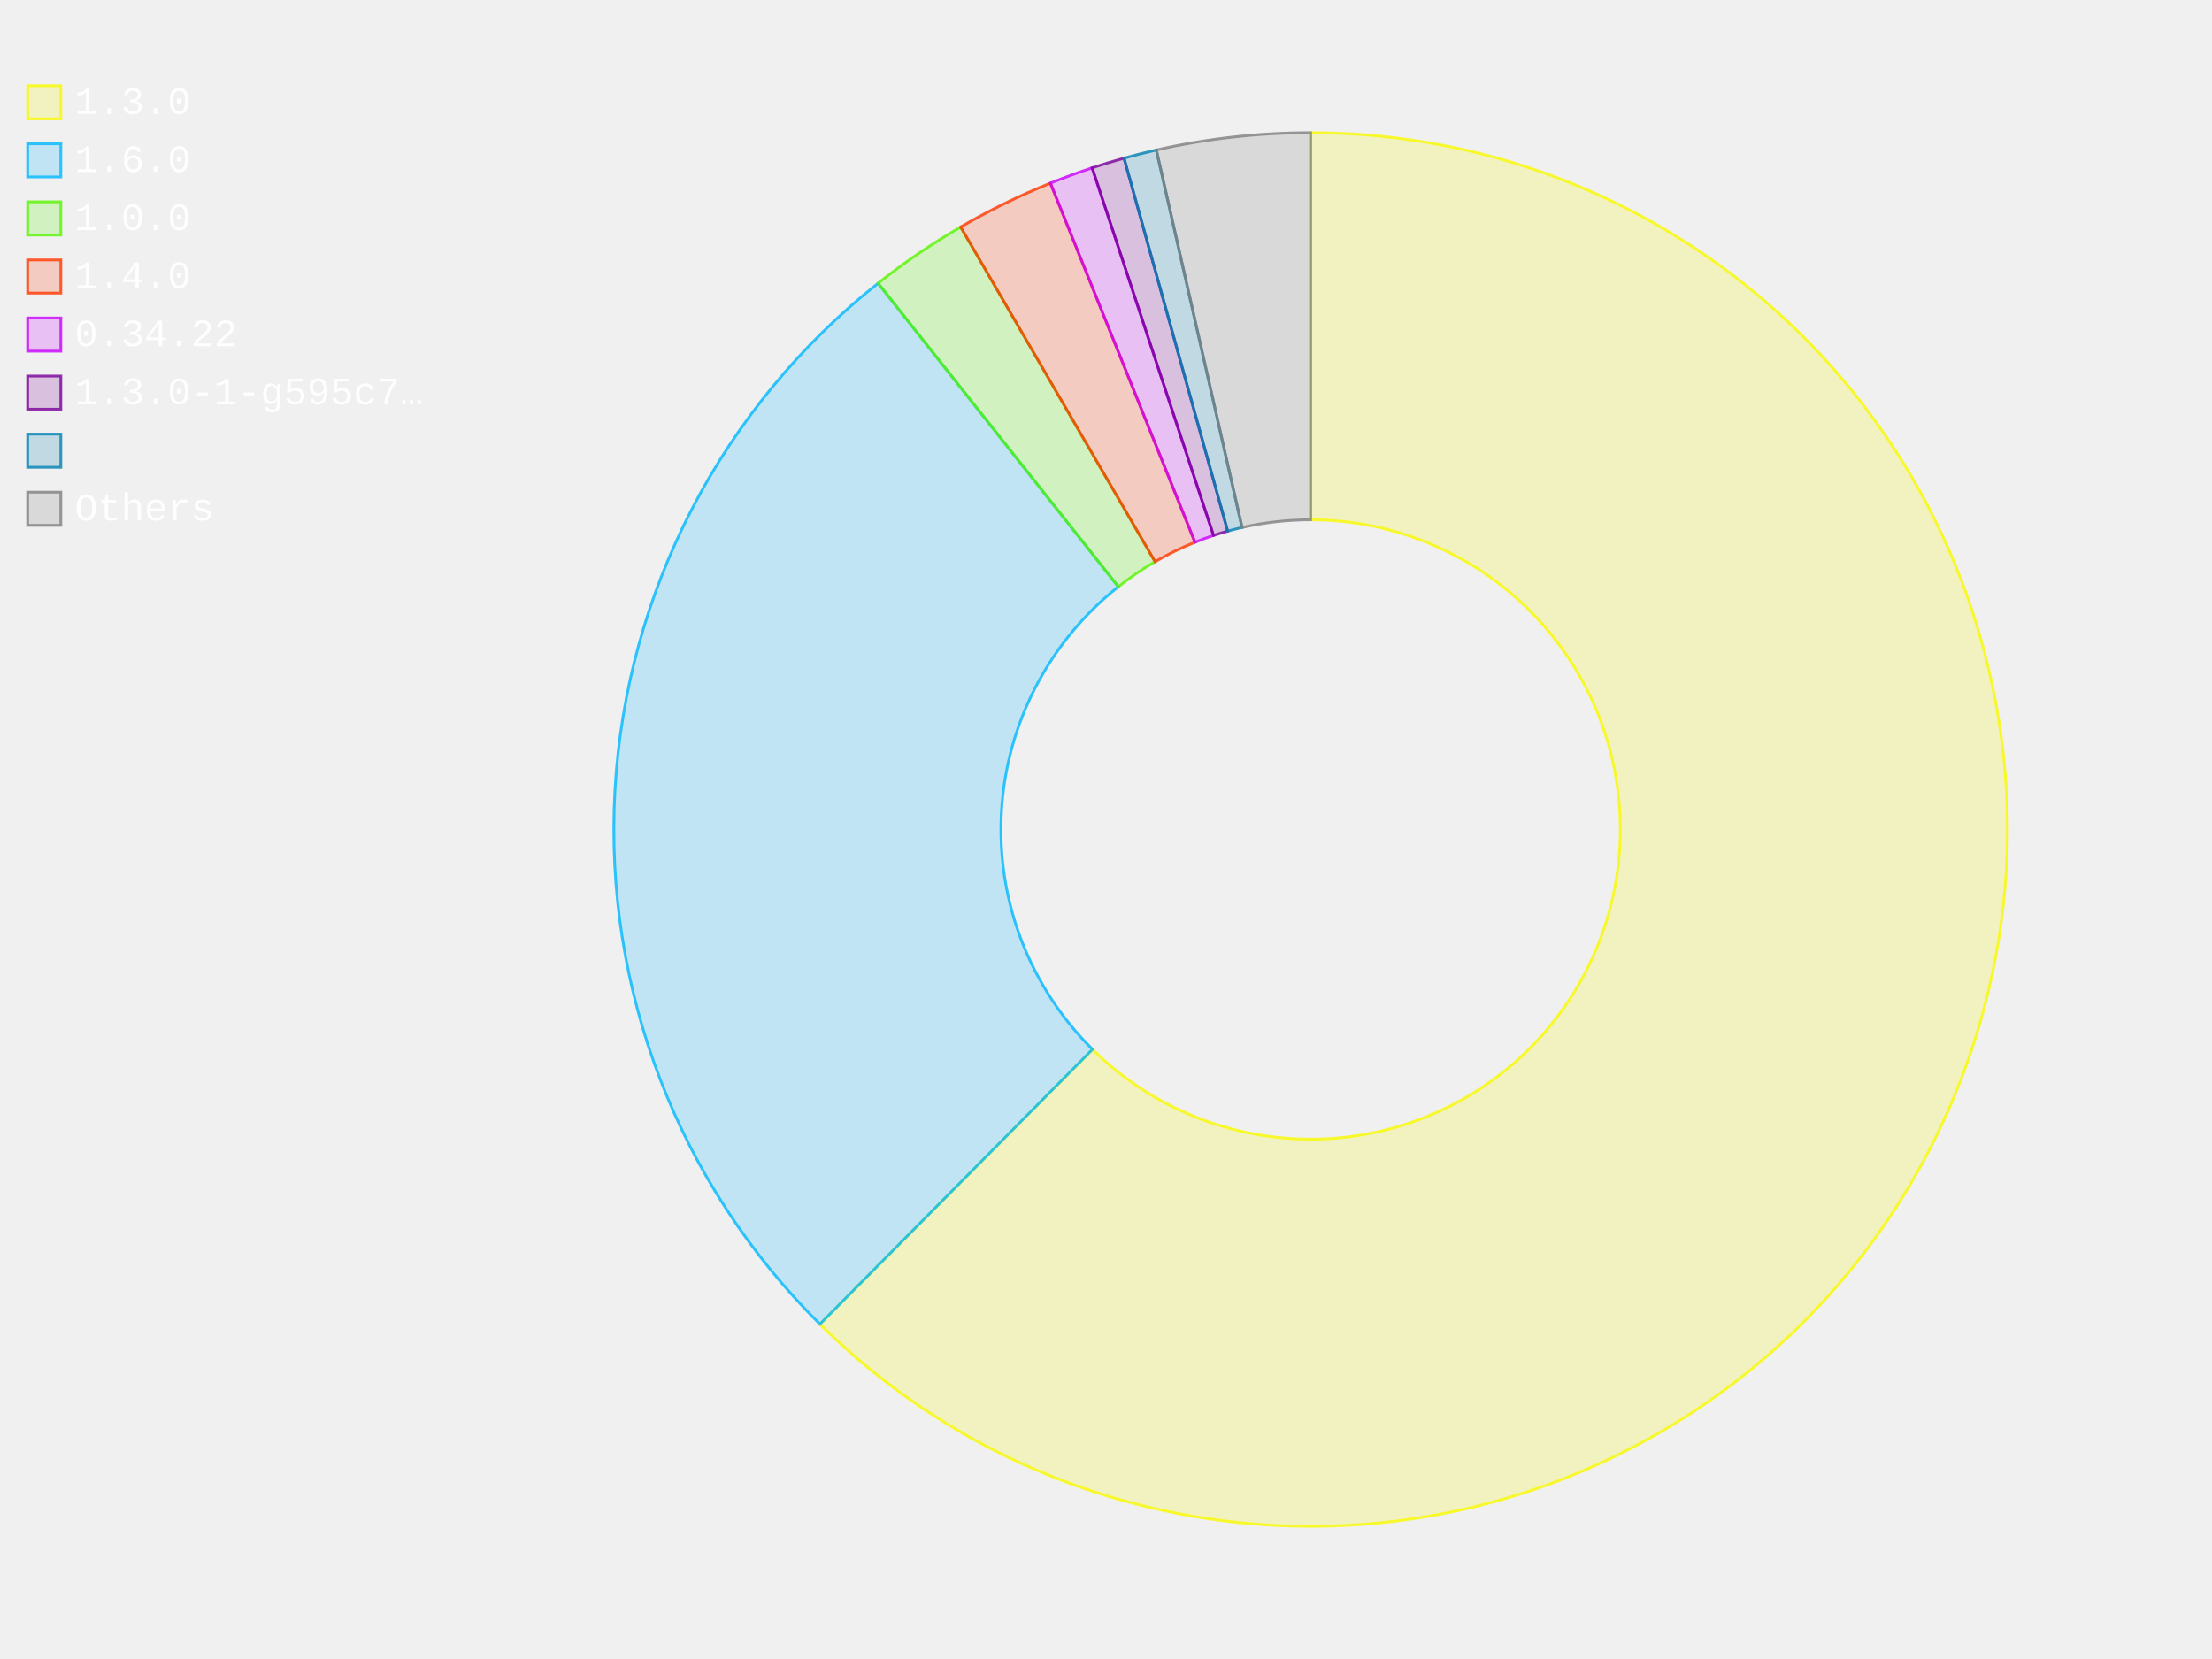
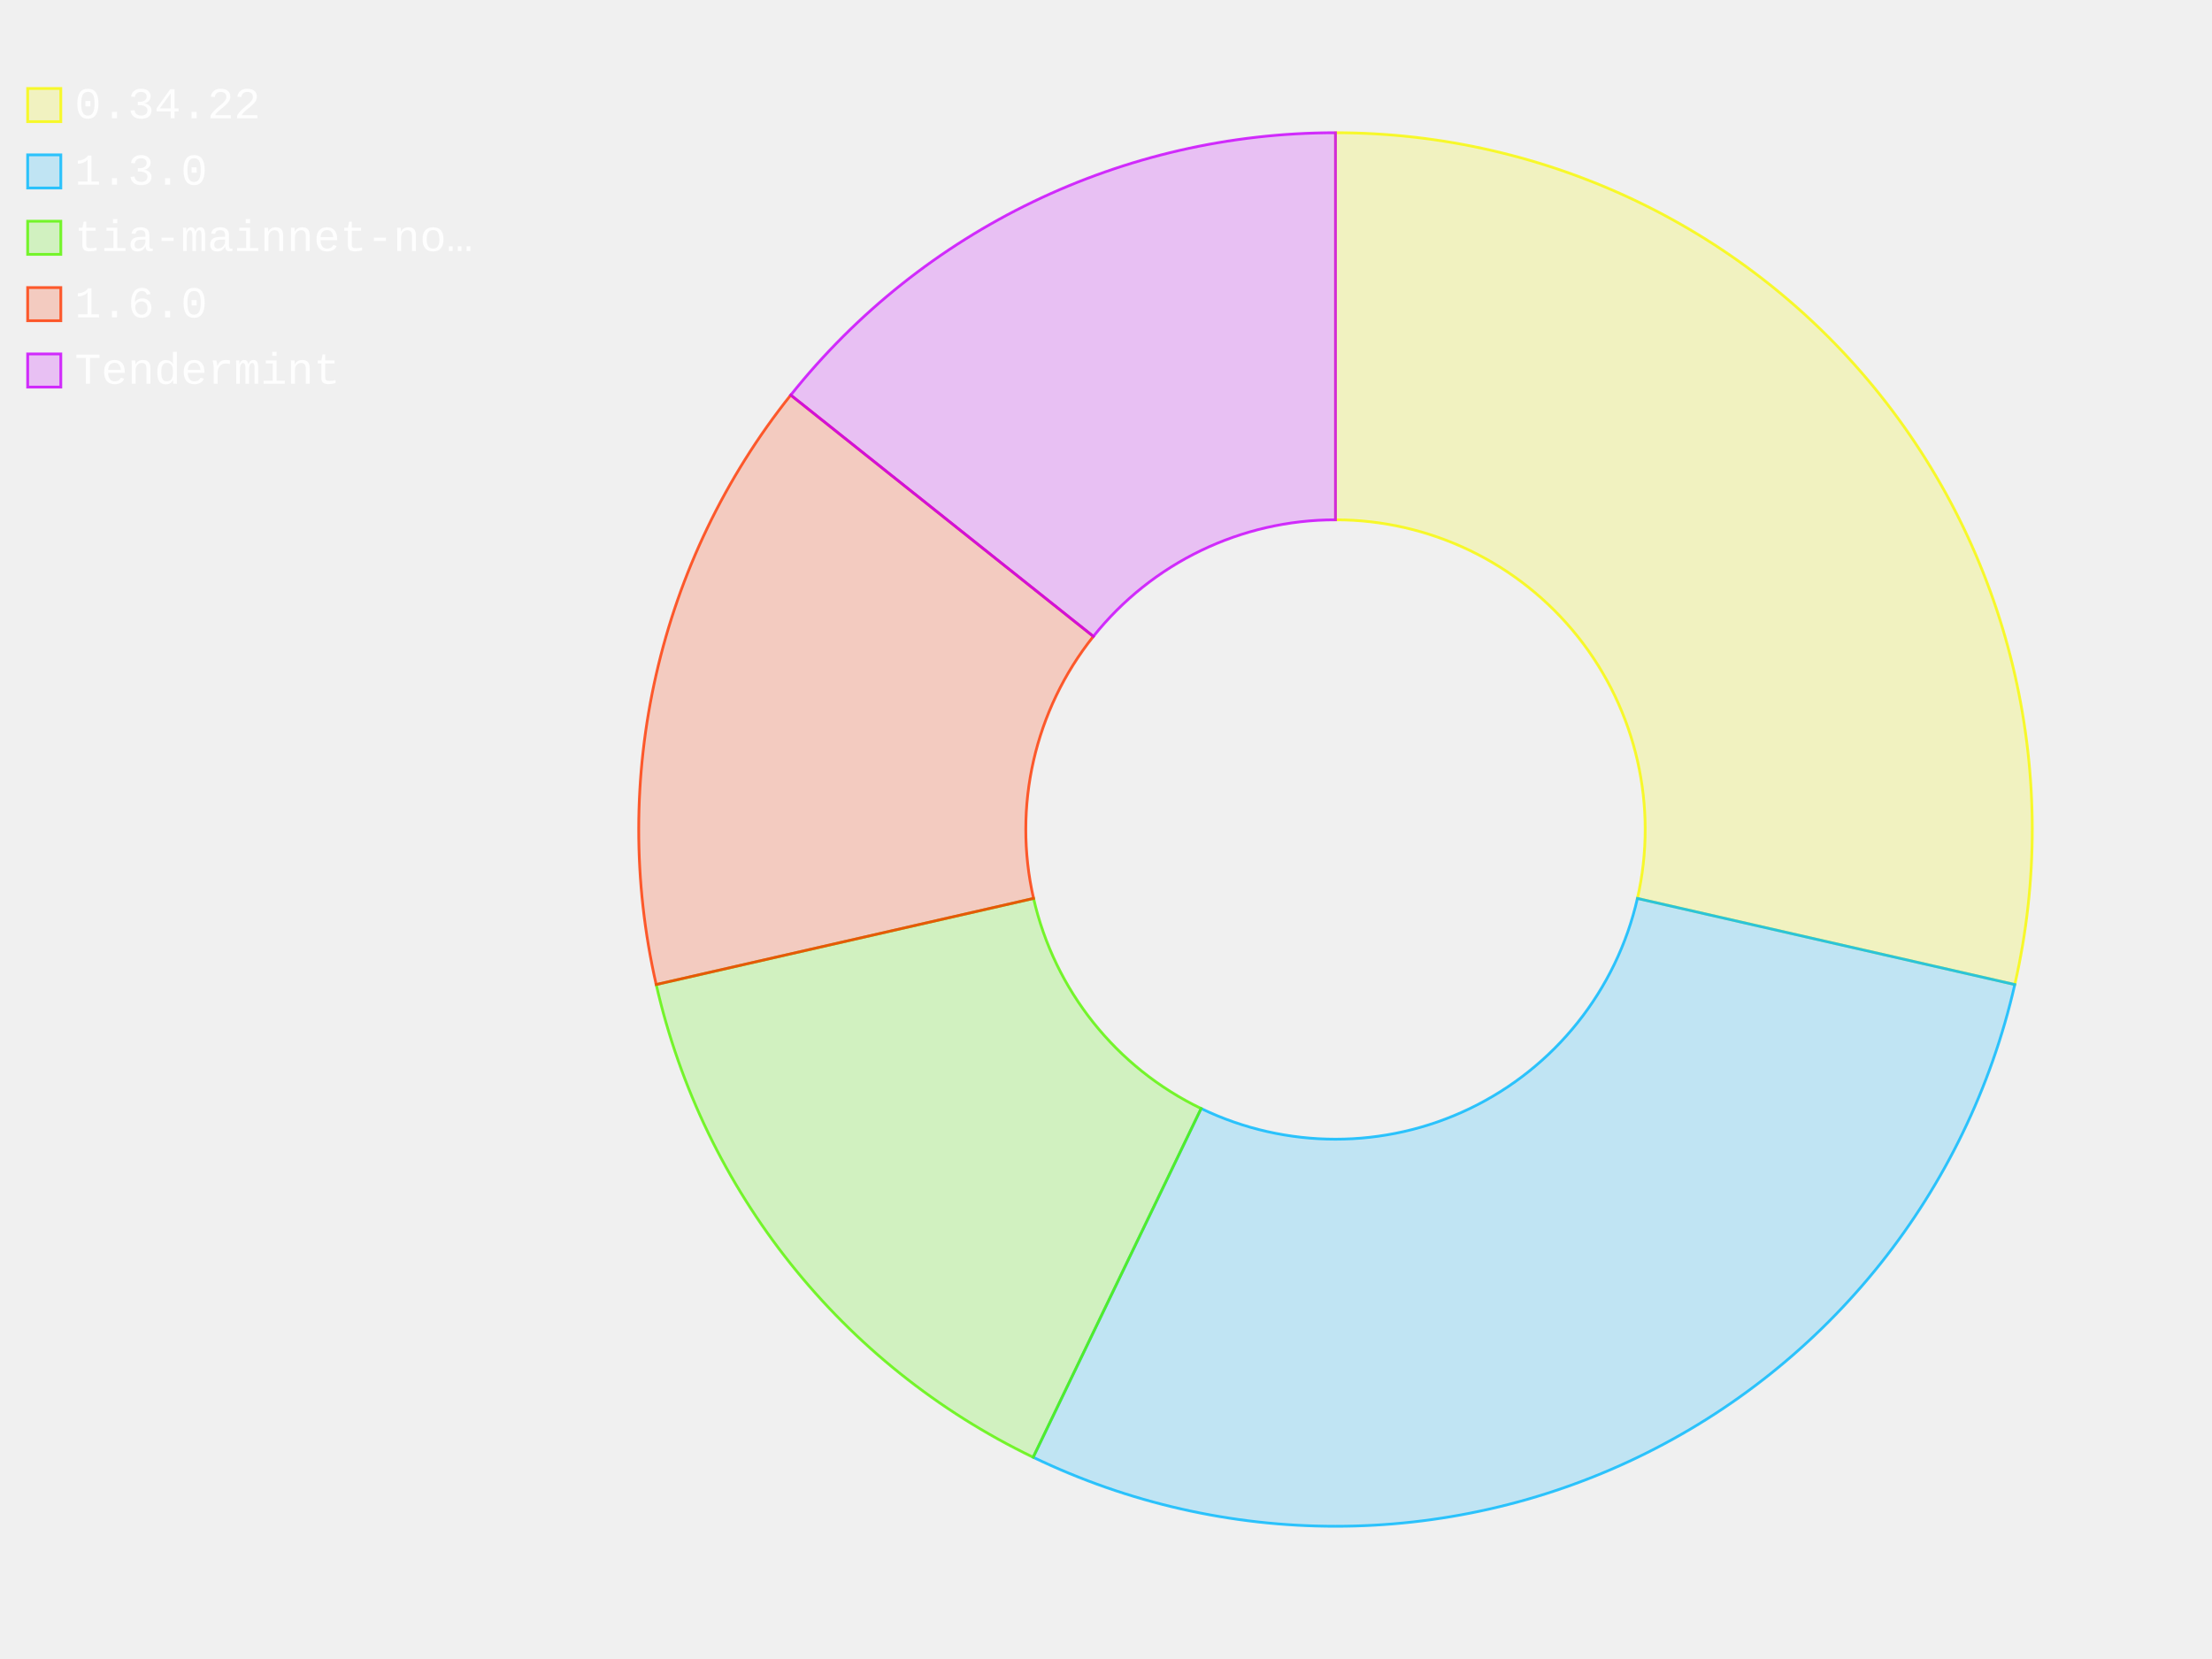
- <svg xmlns="http://www.w3.org/2000/svg" id="chart-99628f3d-4eec-43bd-9325-b21748c13f6b" class="pygal-chart" viewBox="0 0 800 600">
+ <svg xmlns="http://www.w3.org/2000/svg" id="chart-4f5d04d2-c171-4118-9b3f-ea7ffd0a9190" class="pygal-chart" viewBox="0 0 800 600">
  <defs>
-     <style type="text/css">#chart-99628f3d-4eec-43bd-9325-b21748c13f6b{-webkit-user-select:none;-webkit-font-smoothing:antialiased;font-family:Consolas,"Liberation Mono",Menlo,Courier,monospace}#chart-99628f3d-4eec-43bd-9325-b21748c13f6b .title{font-family:Consolas,"Liberation Mono",Menlo,Courier,monospace;font-size:16px}#chart-99628f3d-4eec-43bd-9325-b21748c13f6b .legends .legend text{font-family:Consolas,"Liberation Mono",Menlo,Courier,monospace;font-size:14px}#chart-99628f3d-4eec-43bd-9325-b21748c13f6b .axis text{font-family:Consolas,"Liberation Mono",Menlo,Courier,monospace;font-size:10px}#chart-99628f3d-4eec-43bd-9325-b21748c13f6b .axis text.major{font-family:Consolas,"Liberation Mono",Menlo,Courier,monospace;font-size:10px}#chart-99628f3d-4eec-43bd-9325-b21748c13f6b .text-overlay text.value{font-family:Consolas,"Liberation Mono",Menlo,Courier,monospace;font-size:16px}#chart-99628f3d-4eec-43bd-9325-b21748c13f6b .text-overlay text.label{font-family:Consolas,"Liberation Mono",Menlo,Courier,monospace;font-size:10px}#chart-99628f3d-4eec-43bd-9325-b21748c13f6b .tooltip{font-family:Consolas,"Liberation Mono",Menlo,Courier,monospace;font-size:14px}#chart-99628f3d-4eec-43bd-9325-b21748c13f6b text.no_data{font-family:Consolas,"Liberation Mono",Menlo,Courier,monospace;font-size:64px}
- #chart-99628f3d-4eec-43bd-9325-b21748c13f6b{background-color:transparent}#chart-99628f3d-4eec-43bd-9325-b21748c13f6b path,#chart-99628f3d-4eec-43bd-9325-b21748c13f6b line,#chart-99628f3d-4eec-43bd-9325-b21748c13f6b rect,#chart-99628f3d-4eec-43bd-9325-b21748c13f6b circle{-webkit-transition:250ms ease-in;-moz-transition:250ms ease-in;transition:250ms ease-in}#chart-99628f3d-4eec-43bd-9325-b21748c13f6b .graph &gt; .background{fill:transparent}#chart-99628f3d-4eec-43bd-9325-b21748c13f6b .plot &gt; .background{fill:transparent}#chart-99628f3d-4eec-43bd-9325-b21748c13f6b .graph{fill:rgba(255,255,255,0.9)}#chart-99628f3d-4eec-43bd-9325-b21748c13f6b text.no_data{fill:rgba(255,255,255,0.9)}#chart-99628f3d-4eec-43bd-9325-b21748c13f6b .title{fill:rgba(255,255,255,0.9)}#chart-99628f3d-4eec-43bd-9325-b21748c13f6b .legends .legend text{fill:rgba(255,255,255,0.9)}#chart-99628f3d-4eec-43bd-9325-b21748c13f6b .legends .legend:hover text{fill:rgba(255,255,255,0.9)}#chart-99628f3d-4eec-43bd-9325-b21748c13f6b .axis .line{stroke:rgba(255,255,255,0.9)}#chart-99628f3d-4eec-43bd-9325-b21748c13f6b .axis .guide.line{stroke:rgba(255,255,255,0.9)}#chart-99628f3d-4eec-43bd-9325-b21748c13f6b .axis .major.line{stroke:rgba(255,255,255,0.9)}#chart-99628f3d-4eec-43bd-9325-b21748c13f6b .axis text.major{fill:rgba(255,255,255,0.9)}#chart-99628f3d-4eec-43bd-9325-b21748c13f6b .axis.y .guides:hover .guide.line,#chart-99628f3d-4eec-43bd-9325-b21748c13f6b .line-graph .axis.x .guides:hover .guide.line,#chart-99628f3d-4eec-43bd-9325-b21748c13f6b .stackedline-graph .axis.x .guides:hover .guide.line,#chart-99628f3d-4eec-43bd-9325-b21748c13f6b .xy-graph .axis.x .guides:hover .guide.line{stroke:rgba(255,255,255,0.9)}#chart-99628f3d-4eec-43bd-9325-b21748c13f6b .axis .guides:hover text{fill:rgba(255,255,255,0.9)}#chart-99628f3d-4eec-43bd-9325-b21748c13f6b .reactive{fill-opacity:.2;stroke-opacity:.8;stroke-width:1}#chart-99628f3d-4eec-43bd-9325-b21748c13f6b .ci{stroke:rgba(255,255,255,0.9)}#chart-99628f3d-4eec-43bd-9325-b21748c13f6b .reactive.active,#chart-99628f3d-4eec-43bd-9325-b21748c13f6b .active .reactive{fill-opacity:.7;stroke-opacity:.9;stroke-width:4}#chart-99628f3d-4eec-43bd-9325-b21748c13f6b .ci .reactive.active{stroke-width:1.5}#chart-99628f3d-4eec-43bd-9325-b21748c13f6b .series text{fill:rgba(255,255,255,0.9)}#chart-99628f3d-4eec-43bd-9325-b21748c13f6b .tooltip rect{fill:transparent;stroke:rgba(255,255,255,0.9);-webkit-transition:opacity 250ms ease-in;-moz-transition:opacity 250ms ease-in;transition:opacity 250ms ease-in}#chart-99628f3d-4eec-43bd-9325-b21748c13f6b .tooltip .label{fill:rgba(255,255,255,0.9)}#chart-99628f3d-4eec-43bd-9325-b21748c13f6b .tooltip .label{fill:rgba(255,255,255,0.9)}#chart-99628f3d-4eec-43bd-9325-b21748c13f6b .tooltip .legend{font-size:.8em;fill:rgba(255,255,255,0.9)}#chart-99628f3d-4eec-43bd-9325-b21748c13f6b .tooltip .x_label{font-size:.6em;fill:rgba(255,255,255,0.9)}#chart-99628f3d-4eec-43bd-9325-b21748c13f6b .tooltip .xlink{font-size:.5em;text-decoration:underline}#chart-99628f3d-4eec-43bd-9325-b21748c13f6b .tooltip .value{font-size:1.5em}#chart-99628f3d-4eec-43bd-9325-b21748c13f6b .bound{font-size:.5em}#chart-99628f3d-4eec-43bd-9325-b21748c13f6b .max-value{font-size:.75em;fill:rgba(255,255,255,0.9)}#chart-99628f3d-4eec-43bd-9325-b21748c13f6b .map-element{fill:transparent;stroke:rgba(255,255,255,0.9) !important}#chart-99628f3d-4eec-43bd-9325-b21748c13f6b .map-element .reactive{fill-opacity:inherit;stroke-opacity:inherit}#chart-99628f3d-4eec-43bd-9325-b21748c13f6b .color-0,#chart-99628f3d-4eec-43bd-9325-b21748c13f6b .color-0 a:visited{stroke:#f9fa00;fill:#f9fa00}#chart-99628f3d-4eec-43bd-9325-b21748c13f6b .color-1,#chart-99628f3d-4eec-43bd-9325-b21748c13f6b .color-1 a:visited{stroke:#01b8fe;fill:#01b8fe}#chart-99628f3d-4eec-43bd-9325-b21748c13f6b .color-2,#chart-99628f3d-4eec-43bd-9325-b21748c13f6b .color-2 a:visited{stroke:#59f500;fill:#59f500}#chart-99628f3d-4eec-43bd-9325-b21748c13f6b .color-3,#chart-99628f3d-4eec-43bd-9325-b21748c13f6b .color-3 a:visited{stroke:#ff3700;fill:#ff3700}#chart-99628f3d-4eec-43bd-9325-b21748c13f6b .color-4,#chart-99628f3d-4eec-43bd-9325-b21748c13f6b .color-4 a:visited{stroke:#c900fe;fill:#c900fe}#chart-99628f3d-4eec-43bd-9325-b21748c13f6b .color-5,#chart-99628f3d-4eec-43bd-9325-b21748c13f6b .color-5 a:visited{stroke:#780098;fill:#780098}#chart-99628f3d-4eec-43bd-9325-b21748c13f6b .color-6,#chart-99628f3d-4eec-43bd-9325-b21748c13f6b .color-6 a:visited{stroke:#0181b2;fill:#0181b2}#chart-99628f3d-4eec-43bd-9325-b21748c13f6b .color-7,#chart-99628f3d-4eec-43bd-9325-b21748c13f6b .color-7 a:visited{stroke:grey;fill:grey}#chart-99628f3d-4eec-43bd-9325-b21748c13f6b .text-overlay .color-0 text{fill:black}#chart-99628f3d-4eec-43bd-9325-b21748c13f6b .text-overlay .color-1 text{fill:black}#chart-99628f3d-4eec-43bd-9325-b21748c13f6b .text-overlay .color-2 text{fill:black}#chart-99628f3d-4eec-43bd-9325-b21748c13f6b .text-overlay .color-3 text{fill:black}#chart-99628f3d-4eec-43bd-9325-b21748c13f6b .text-overlay .color-4 text{fill:black}#chart-99628f3d-4eec-43bd-9325-b21748c13f6b .text-overlay .color-5 text{fill:black}#chart-99628f3d-4eec-43bd-9325-b21748c13f6b .text-overlay .color-6 text{fill:black}#chart-99628f3d-4eec-43bd-9325-b21748c13f6b .text-overlay .color-7 text{fill:white}
- #chart-99628f3d-4eec-43bd-9325-b21748c13f6b text.no_data{text-anchor:middle}#chart-99628f3d-4eec-43bd-9325-b21748c13f6b .guide.line{fill:none}#chart-99628f3d-4eec-43bd-9325-b21748c13f6b .centered{text-anchor:middle}#chart-99628f3d-4eec-43bd-9325-b21748c13f6b .title{text-anchor:middle}#chart-99628f3d-4eec-43bd-9325-b21748c13f6b .legends .legend text{fill-opacity:1}#chart-99628f3d-4eec-43bd-9325-b21748c13f6b .axis.x text{text-anchor:middle}#chart-99628f3d-4eec-43bd-9325-b21748c13f6b .axis.x:not(.web) text[transform]{text-anchor:start}#chart-99628f3d-4eec-43bd-9325-b21748c13f6b .axis.x:not(.web) text[transform].backwards{text-anchor:end}#chart-99628f3d-4eec-43bd-9325-b21748c13f6b .axis.y text{text-anchor:end}#chart-99628f3d-4eec-43bd-9325-b21748c13f6b .axis.y text[transform].backwards{text-anchor:start}#chart-99628f3d-4eec-43bd-9325-b21748c13f6b .axis.y2 text{text-anchor:start}#chart-99628f3d-4eec-43bd-9325-b21748c13f6b .axis.y2 text[transform].backwards{text-anchor:end}#chart-99628f3d-4eec-43bd-9325-b21748c13f6b .axis .guide.line{stroke-dasharray:4,4;stroke:black}#chart-99628f3d-4eec-43bd-9325-b21748c13f6b .axis .major.guide.line{stroke-dasharray:6,6;stroke:black}#chart-99628f3d-4eec-43bd-9325-b21748c13f6b .horizontal .axis.y .guide.line,#chart-99628f3d-4eec-43bd-9325-b21748c13f6b .horizontal .axis.y2 .guide.line,#chart-99628f3d-4eec-43bd-9325-b21748c13f6b .vertical .axis.x .guide.line{opacity:0}#chart-99628f3d-4eec-43bd-9325-b21748c13f6b .horizontal .axis.always_show .guide.line,#chart-99628f3d-4eec-43bd-9325-b21748c13f6b .vertical .axis.always_show .guide.line{opacity:1 !important}#chart-99628f3d-4eec-43bd-9325-b21748c13f6b .axis.y .guides:hover .guide.line,#chart-99628f3d-4eec-43bd-9325-b21748c13f6b .axis.y2 .guides:hover .guide.line,#chart-99628f3d-4eec-43bd-9325-b21748c13f6b .axis.x .guides:hover .guide.line{opacity:1}#chart-99628f3d-4eec-43bd-9325-b21748c13f6b .axis .guides:hover text{opacity:1}#chart-99628f3d-4eec-43bd-9325-b21748c13f6b .nofill{fill:none}#chart-99628f3d-4eec-43bd-9325-b21748c13f6b .subtle-fill{fill-opacity:.2}#chart-99628f3d-4eec-43bd-9325-b21748c13f6b .dot{stroke-width:1px;fill-opacity:1;stroke-opacity:1}#chart-99628f3d-4eec-43bd-9325-b21748c13f6b .dot.active{stroke-width:5px}#chart-99628f3d-4eec-43bd-9325-b21748c13f6b .dot.negative{fill:transparent}#chart-99628f3d-4eec-43bd-9325-b21748c13f6b text,#chart-99628f3d-4eec-43bd-9325-b21748c13f6b tspan{stroke:none !important}#chart-99628f3d-4eec-43bd-9325-b21748c13f6b .series text.active{opacity:1}#chart-99628f3d-4eec-43bd-9325-b21748c13f6b .tooltip rect{fill-opacity:.95;stroke-width:.5}#chart-99628f3d-4eec-43bd-9325-b21748c13f6b .tooltip text{fill-opacity:1}#chart-99628f3d-4eec-43bd-9325-b21748c13f6b .showable{visibility:hidden}#chart-99628f3d-4eec-43bd-9325-b21748c13f6b .showable.shown{visibility:visible}#chart-99628f3d-4eec-43bd-9325-b21748c13f6b .gauge-background{fill:rgba(229,229,229,1);stroke:none}#chart-99628f3d-4eec-43bd-9325-b21748c13f6b .bg-lines{stroke:transparent;stroke-width:2px}</style>
+     <style type="text/css">#chart-4f5d04d2-c171-4118-9b3f-ea7ffd0a9190{-webkit-user-select:none;-webkit-font-smoothing:antialiased;font-family:Consolas,"Liberation Mono",Menlo,Courier,monospace}#chart-4f5d04d2-c171-4118-9b3f-ea7ffd0a9190 .title{font-family:Consolas,"Liberation Mono",Menlo,Courier,monospace;font-size:16px}#chart-4f5d04d2-c171-4118-9b3f-ea7ffd0a9190 .legends .legend text{font-family:Consolas,"Liberation Mono",Menlo,Courier,monospace;font-size:16px}#chart-4f5d04d2-c171-4118-9b3f-ea7ffd0a9190 .axis text{font-family:Consolas,"Liberation Mono",Menlo,Courier,monospace;font-size:16px}#chart-4f5d04d2-c171-4118-9b3f-ea7ffd0a9190 .axis text.major{font-family:Consolas,"Liberation Mono",Menlo,Courier,monospace;font-size:16px}#chart-4f5d04d2-c171-4118-9b3f-ea7ffd0a9190 .text-overlay text.value{font-family:Consolas,"Liberation Mono",Menlo,Courier,monospace;font-size:16px}#chart-4f5d04d2-c171-4118-9b3f-ea7ffd0a9190 .text-overlay text.label{font-family:Consolas,"Liberation Mono",Menlo,Courier,monospace;font-size:10px}#chart-4f5d04d2-c171-4118-9b3f-ea7ffd0a9190 .tooltip{font-family:Consolas,"Liberation Mono",Menlo,Courier,monospace;font-size:14px}#chart-4f5d04d2-c171-4118-9b3f-ea7ffd0a9190 text.no_data{font-family:Consolas,"Liberation Mono",Menlo,Courier,monospace;font-size:64px}
+ #chart-4f5d04d2-c171-4118-9b3f-ea7ffd0a9190{background-color:transparent}#chart-4f5d04d2-c171-4118-9b3f-ea7ffd0a9190 path,#chart-4f5d04d2-c171-4118-9b3f-ea7ffd0a9190 line,#chart-4f5d04d2-c171-4118-9b3f-ea7ffd0a9190 rect,#chart-4f5d04d2-c171-4118-9b3f-ea7ffd0a9190 circle{-webkit-transition:250ms ease-in;-moz-transition:250ms ease-in;transition:250ms ease-in}#chart-4f5d04d2-c171-4118-9b3f-ea7ffd0a9190 .graph &gt; .background{fill:transparent}#chart-4f5d04d2-c171-4118-9b3f-ea7ffd0a9190 .plot &gt; .background{fill:transparent}#chart-4f5d04d2-c171-4118-9b3f-ea7ffd0a9190 .graph{fill:rgba(255,255,255,0.9)}#chart-4f5d04d2-c171-4118-9b3f-ea7ffd0a9190 text.no_data{fill:rgba(255,255,255,0.9)}#chart-4f5d04d2-c171-4118-9b3f-ea7ffd0a9190 .title{fill:rgba(255,255,255,0.9)}#chart-4f5d04d2-c171-4118-9b3f-ea7ffd0a9190 .legends .legend text{fill:rgba(255,255,255,0.9)}#chart-4f5d04d2-c171-4118-9b3f-ea7ffd0a9190 .legends .legend:hover text{fill:rgba(255,255,255,0.9)}#chart-4f5d04d2-c171-4118-9b3f-ea7ffd0a9190 .axis .line{stroke:rgba(255,255,255,0.9)}#chart-4f5d04d2-c171-4118-9b3f-ea7ffd0a9190 .axis .guide.line{stroke:rgba(255,255,255,0.9)}#chart-4f5d04d2-c171-4118-9b3f-ea7ffd0a9190 .axis .major.line{stroke:rgba(255,255,255,0.9)}#chart-4f5d04d2-c171-4118-9b3f-ea7ffd0a9190 .axis text.major{fill:rgba(255,255,255,0.9)}#chart-4f5d04d2-c171-4118-9b3f-ea7ffd0a9190 .axis.y .guides:hover .guide.line,#chart-4f5d04d2-c171-4118-9b3f-ea7ffd0a9190 .line-graph .axis.x .guides:hover .guide.line,#chart-4f5d04d2-c171-4118-9b3f-ea7ffd0a9190 .stackedline-graph .axis.x .guides:hover .guide.line,#chart-4f5d04d2-c171-4118-9b3f-ea7ffd0a9190 .xy-graph .axis.x .guides:hover .guide.line{stroke:rgba(255,255,255,0.9)}#chart-4f5d04d2-c171-4118-9b3f-ea7ffd0a9190 .axis .guides:hover text{fill:rgba(255,255,255,0.9)}#chart-4f5d04d2-c171-4118-9b3f-ea7ffd0a9190 .reactive{fill-opacity:.2;stroke-opacity:.8;stroke-width:1}#chart-4f5d04d2-c171-4118-9b3f-ea7ffd0a9190 .ci{stroke:rgba(255,255,255,0.9)}#chart-4f5d04d2-c171-4118-9b3f-ea7ffd0a9190 .reactive.active,#chart-4f5d04d2-c171-4118-9b3f-ea7ffd0a9190 .active .reactive{fill-opacity:.7;stroke-opacity:.9;stroke-width:4}#chart-4f5d04d2-c171-4118-9b3f-ea7ffd0a9190 .ci .reactive.active{stroke-width:1.5}#chart-4f5d04d2-c171-4118-9b3f-ea7ffd0a9190 .series text{fill:rgba(255,255,255,0.9)}#chart-4f5d04d2-c171-4118-9b3f-ea7ffd0a9190 .tooltip rect{fill:transparent;stroke:rgba(255,255,255,0.9);-webkit-transition:opacity 250ms ease-in;-moz-transition:opacity 250ms ease-in;transition:opacity 250ms ease-in}#chart-4f5d04d2-c171-4118-9b3f-ea7ffd0a9190 .tooltip .label{fill:rgba(255,255,255,0.9)}#chart-4f5d04d2-c171-4118-9b3f-ea7ffd0a9190 .tooltip .label{fill:rgba(255,255,255,0.9)}#chart-4f5d04d2-c171-4118-9b3f-ea7ffd0a9190 .tooltip .legend{font-size:.8em;fill:rgba(255,255,255,0.9)}#chart-4f5d04d2-c171-4118-9b3f-ea7ffd0a9190 .tooltip .x_label{font-size:.6em;fill:rgba(255,255,255,0.9)}#chart-4f5d04d2-c171-4118-9b3f-ea7ffd0a9190 .tooltip .xlink{font-size:.5em;text-decoration:underline}#chart-4f5d04d2-c171-4118-9b3f-ea7ffd0a9190 .tooltip .value{font-size:1.5em}#chart-4f5d04d2-c171-4118-9b3f-ea7ffd0a9190 .bound{font-size:.5em}#chart-4f5d04d2-c171-4118-9b3f-ea7ffd0a9190 .max-value{font-size:.75em;fill:rgba(255,255,255,0.9)}#chart-4f5d04d2-c171-4118-9b3f-ea7ffd0a9190 .map-element{fill:transparent;stroke:rgba(255,255,255,0.9) !important}#chart-4f5d04d2-c171-4118-9b3f-ea7ffd0a9190 .map-element .reactive{fill-opacity:inherit;stroke-opacity:inherit}#chart-4f5d04d2-c171-4118-9b3f-ea7ffd0a9190 .color-0,#chart-4f5d04d2-c171-4118-9b3f-ea7ffd0a9190 .color-0 a:visited{stroke:#f9fa00;fill:#f9fa00}#chart-4f5d04d2-c171-4118-9b3f-ea7ffd0a9190 .color-1,#chart-4f5d04d2-c171-4118-9b3f-ea7ffd0a9190 .color-1 a:visited{stroke:#01b8fe;fill:#01b8fe}#chart-4f5d04d2-c171-4118-9b3f-ea7ffd0a9190 .color-2,#chart-4f5d04d2-c171-4118-9b3f-ea7ffd0a9190 .color-2 a:visited{stroke:#59f500;fill:#59f500}#chart-4f5d04d2-c171-4118-9b3f-ea7ffd0a9190 .color-3,#chart-4f5d04d2-c171-4118-9b3f-ea7ffd0a9190 .color-3 a:visited{stroke:#ff3700;fill:#ff3700}#chart-4f5d04d2-c171-4118-9b3f-ea7ffd0a9190 .color-4,#chart-4f5d04d2-c171-4118-9b3f-ea7ffd0a9190 .color-4 a:visited{stroke:#c900fe;fill:#c900fe}#chart-4f5d04d2-c171-4118-9b3f-ea7ffd0a9190 .text-overlay .color-0 text{fill:black}#chart-4f5d04d2-c171-4118-9b3f-ea7ffd0a9190 .text-overlay .color-1 text{fill:black}#chart-4f5d04d2-c171-4118-9b3f-ea7ffd0a9190 .text-overlay .color-2 text{fill:black}#chart-4f5d04d2-c171-4118-9b3f-ea7ffd0a9190 .text-overlay .color-3 text{fill:black}#chart-4f5d04d2-c171-4118-9b3f-ea7ffd0a9190 .text-overlay .color-4 text{fill:black}
+ #chart-4f5d04d2-c171-4118-9b3f-ea7ffd0a9190 text.no_data{text-anchor:middle}#chart-4f5d04d2-c171-4118-9b3f-ea7ffd0a9190 .guide.line{fill:none}#chart-4f5d04d2-c171-4118-9b3f-ea7ffd0a9190 .centered{text-anchor:middle}#chart-4f5d04d2-c171-4118-9b3f-ea7ffd0a9190 .title{text-anchor:middle}#chart-4f5d04d2-c171-4118-9b3f-ea7ffd0a9190 .legends .legend text{fill-opacity:1}#chart-4f5d04d2-c171-4118-9b3f-ea7ffd0a9190 .axis.x text{text-anchor:middle}#chart-4f5d04d2-c171-4118-9b3f-ea7ffd0a9190 .axis.x:not(.web) text[transform]{text-anchor:start}#chart-4f5d04d2-c171-4118-9b3f-ea7ffd0a9190 .axis.x:not(.web) text[transform].backwards{text-anchor:end}#chart-4f5d04d2-c171-4118-9b3f-ea7ffd0a9190 .axis.y text{text-anchor:end}#chart-4f5d04d2-c171-4118-9b3f-ea7ffd0a9190 .axis.y text[transform].backwards{text-anchor:start}#chart-4f5d04d2-c171-4118-9b3f-ea7ffd0a9190 .axis.y2 text{text-anchor:start}#chart-4f5d04d2-c171-4118-9b3f-ea7ffd0a9190 .axis.y2 text[transform].backwards{text-anchor:end}#chart-4f5d04d2-c171-4118-9b3f-ea7ffd0a9190 .axis .guide.line{stroke-dasharray:4,4;stroke:black}#chart-4f5d04d2-c171-4118-9b3f-ea7ffd0a9190 .axis .major.guide.line{stroke-dasharray:6,6;stroke:black}#chart-4f5d04d2-c171-4118-9b3f-ea7ffd0a9190 .horizontal .axis.y .guide.line,#chart-4f5d04d2-c171-4118-9b3f-ea7ffd0a9190 .horizontal .axis.y2 .guide.line,#chart-4f5d04d2-c171-4118-9b3f-ea7ffd0a9190 .vertical .axis.x .guide.line{opacity:0}#chart-4f5d04d2-c171-4118-9b3f-ea7ffd0a9190 .horizontal .axis.always_show .guide.line,#chart-4f5d04d2-c171-4118-9b3f-ea7ffd0a9190 .vertical .axis.always_show .guide.line{opacity:1 !important}#chart-4f5d04d2-c171-4118-9b3f-ea7ffd0a9190 .axis.y .guides:hover .guide.line,#chart-4f5d04d2-c171-4118-9b3f-ea7ffd0a9190 .axis.y2 .guides:hover .guide.line,#chart-4f5d04d2-c171-4118-9b3f-ea7ffd0a9190 .axis.x .guides:hover .guide.line{opacity:1}#chart-4f5d04d2-c171-4118-9b3f-ea7ffd0a9190 .axis .guides:hover text{opacity:1}#chart-4f5d04d2-c171-4118-9b3f-ea7ffd0a9190 .nofill{fill:none}#chart-4f5d04d2-c171-4118-9b3f-ea7ffd0a9190 .subtle-fill{fill-opacity:.2}#chart-4f5d04d2-c171-4118-9b3f-ea7ffd0a9190 .dot{stroke-width:1px;fill-opacity:1;stroke-opacity:1}#chart-4f5d04d2-c171-4118-9b3f-ea7ffd0a9190 .dot.active{stroke-width:5px}#chart-4f5d04d2-c171-4118-9b3f-ea7ffd0a9190 .dot.negative{fill:transparent}#chart-4f5d04d2-c171-4118-9b3f-ea7ffd0a9190 text,#chart-4f5d04d2-c171-4118-9b3f-ea7ffd0a9190 tspan{stroke:none !important}#chart-4f5d04d2-c171-4118-9b3f-ea7ffd0a9190 .series text.active{opacity:1}#chart-4f5d04d2-c171-4118-9b3f-ea7ffd0a9190 .tooltip rect{fill-opacity:.95;stroke-width:.5}#chart-4f5d04d2-c171-4118-9b3f-ea7ffd0a9190 .tooltip text{fill-opacity:1}#chart-4f5d04d2-c171-4118-9b3f-ea7ffd0a9190 .showable{visibility:hidden}#chart-4f5d04d2-c171-4118-9b3f-ea7ffd0a9190 .showable.shown{visibility:visible}#chart-4f5d04d2-c171-4118-9b3f-ea7ffd0a9190 .gauge-background{fill:rgba(229,229,229,1);stroke:none}#chart-4f5d04d2-c171-4118-9b3f-ea7ffd0a9190 .bg-lines{stroke:transparent;stroke-width:2px}</style>
  </defs>
  <g class="graph pie-graph vertical">
    <rect x="0" y="0" width="800" height="600" class="background" />
-     <g transform="translate(168, 20)" class="plot">
-       <rect x="0" y="0" width="612.0" height="560" class="background" />
+     <g transform="translate(186, 20)" class="plot">
+       <rect x="0" y="0" width="594.0" height="560" class="background" />
      <g class="series serie-0 color-0">
        <g class="slices">
          <g class="slice">
-             <path d="M306 28 A252 252 0 1 1 128.521 458.9 L227.12 359.511 A112 112 0 1 0 306 168 z" class="slice reactive tooltip-trigger" />
+             <path d="M297 28 A252 252 0 0 1 542.682 336.075 L406.192 304.922 A112 112 0 0 0 297 168 z" class="slice reactive tooltip-trigger" />
          </g>
        </g>
      </g>
      <g class="series serie-1 color-1">
        <g class="slices">
          <g class="slice">
-             <path d="M128.521 458.9 A252 252 0 0 1 149.555 82.443 L236.469 192.197 A112 112 0 0 0 227.12 359.511 z" class="slice reactive tooltip-trigger" />
+             <path d="M542.682 336.075 A252 252 0 0 1 187.661 507.044 L248.405 380.909 A112 112 0 0 0 406.192 304.922 z" class="slice reactive tooltip-trigger" />
          </g>
        </g>
      </g>
      <g class="series serie-2 color-2">
        <g class="slices">
          <g class="slice">
-             <path d="M149.555 82.443 A252 252 0 0 1 179.42 62.097 L249.742 183.154 A112 112 0 0 0 236.469 192.197 z" class="slice reactive tooltip-trigger" />
+             <path d="M187.661 507.044 A252 252 0 0 1 51.318 336.075 L187.808 304.922 A112 112 0 0 0 248.405 380.909 z" class="slice reactive tooltip-trigger" />
          </g>
        </g>
      </g>
      <g class="series serie-3 color-3">
        <g class="slices">
          <g class="slice">
-             <path d="M179.42 62.097 A252 252 0 0 1 211.889 46.233 L264.173 176.103 A112 112 0 0 0 249.742 183.154 z" class="slice reactive tooltip-trigger" />
+             <path d="M51.318 336.075 A252 252 0 0 1 99.978 122.881 L209.435 210.169 A112 112 0 0 0 187.808 304.922 z" class="slice reactive tooltip-trigger" />
          </g>
        </g>
      </g>
      <g class="series serie-4 color-4">
        <g class="slices">
          <g class="slice">
-             <path d="M211.889 46.233 A252 252 0 0 1 226.982 40.709 L270.881 173.648 A112 112 0 0 0 264.173 176.103 z" class="slice reactive tooltip-trigger" />
-           </g>
-         </g>
-       </g>
-       <g class="series serie-5 color-5">
-         <g class="slices">
-           <g class="slice">
-             <path d="M226.982 40.709 A252 252 0 0 1 238.516 37.204 L276.007 172.091 A112 112 0 0 0 270.881 173.648 z" class="slice reactive tooltip-trigger" />
-           </g>
-         </g>
-       </g>
-       <g class="series serie-6 color-6">
-         <g class="slices">
-           <g class="slice">
-             <path d="M238.516 37.204 A252 252 0 0 1 250.205 34.254 L281.202 170.78 A112 112 0 0 0 276.007 172.091 z" class="slice reactive tooltip-trigger" />
-           </g>
-         </g>
-       </g>
-       <g class="series serie-7 color-7">
-         <g class="slices">
-           <g class="slice">
-             <path d="M250.205 34.254 A252 252 0 0 1 306 28 L306 168 A112 112 0 0 0 281.202 170.78 z" class="slice reactive tooltip-trigger" />
+             <path d="M99.978 122.881 A252 252 0 0 1 297 28 L297 168 A112 112 0 0 0 209.435 210.169 z" class="slice reactive tooltip-trigger" />
          </g>
        </g>
      </g>
    </g>
    <g class="titles" />
-     <g transform="translate(168, 20)" class="plot overlay">
+     <g transform="translate(186, 20)" class="plot overlay">
      <g class="series serie-0 color-0" />
      <g class="series serie-1 color-1" />
      <g class="series serie-2 color-2" />
      <g class="series serie-3 color-3" />
      <g class="series serie-4 color-4" />
-       <g class="series serie-5 color-5" />
-       <g class="series serie-6 color-6" />
-       <g class="series serie-7 color-7" />
    </g>
-     <g transform="translate(168, 20)" class="plot text-overlay">
+     <g transform="translate(186, 20)" class="plot text-overlay">
      <g class="series serie-0 color-0" />
      <g class="series serie-1 color-1" />
      <g class="series serie-2 color-2" />
      <g class="series serie-3 color-3" />
      <g class="series serie-4 color-4" />
-       <g class="series serie-5 color-5" />
-       <g class="series serie-6 color-6" />
-       <g class="series serie-7 color-7" />
    </g>
-     <g transform="translate(168, 20)" class="plot tooltip-overlay">
+     <g transform="translate(186, 20)" class="plot tooltip-overlay">
      <g transform="translate(0 0)" style="opacity: 0" class="tooltip">
        <rect rx="0" ry="0" width="0" height="0" class="tooltip-box" />
        <g class="text" />
      </g>
    </g>
    <g transform="translate(10, 30)" class="legends">
      <g id="activate-serie-0" class="legend reactive activate-serie">
-         <rect x="0.0" y="1.0" width="12" height="12" class="color-0 reactive" />
-         <text x="17.0" y="11.2">1.3.0</text>
+         <rect x="0.0" y="2.0" width="12" height="12" class="color-0 reactive" />
+         <text x="17.0" y="12.8">0.34.22</text>
      </g>
      <g id="activate-serie-1" class="legend reactive activate-serie">
-         <rect x="0.0" y="22.0" width="12" height="12" class="color-1 reactive" />
-         <text x="17.0" y="32.2">1.6.0</text>
+         <rect x="0.0" y="26.0" width="12" height="12" class="color-1 reactive" />
+         <text x="17.0" y="36.8">1.3.0</text>
      </g>
      <g id="activate-serie-2" class="legend reactive activate-serie">
-         <rect x="0.0" y="43.0" width="12" height="12" class="color-2 reactive" />
-         <text x="17.0" y="53.2">1.0.0</text>
+         <rect x="0.0" y="50.0" width="12" height="12" class="color-2 reactive" />
+         <text x="17.0" y="60.8">tia-mainnet-no…</text>
      </g>
      <g id="activate-serie-3" class="legend reactive activate-serie">
-         <rect x="0.0" y="64.0" width="12" height="12" class="color-3 reactive" />
-         <text x="17.0" y="74.2">1.4.0</text>
+         <rect x="0.0" y="74.0" width="12" height="12" class="color-3 reactive" />
+         <text x="17.0" y="84.8">1.6.0</text>
      </g>
      <g id="activate-serie-4" class="legend reactive activate-serie">
-         <rect x="0.0" y="85.0" width="12" height="12" class="color-4 reactive" />
-         <text x="17.0" y="95.2">0.34.22</text>
-       </g>
-       <g id="activate-serie-5" class="legend reactive activate-serie">
-         <rect x="0.0" y="106.0" width="12" height="12" class="color-5 reactive" />
-         <text x="17.0" y="116.2">1.3.0-1-g595c7…</text>
-       </g>
-       <g id="activate-serie-6" class="legend reactive activate-serie">
-         <rect x="0.0" y="127.0" width="12" height="12" class="color-6 reactive" />
-         <text x="17.0" y="137.2" />
-       </g>
-       <g id="activate-serie-7" class="legend reactive activate-serie">
-         <rect x="0.0" y="148.0" width="12" height="12" class="color-7 reactive" />
-         <text x="17.0" y="158.2">Others</text>
+         <rect x="0.0" y="98.0" width="12" height="12" class="color-4 reactive" />
+         <text x="17.0" y="108.8">Tendermint</text>
      </g>
    </g>
    <g transform="translate(790, 30)" class="legends" />
  </g>
</svg>
